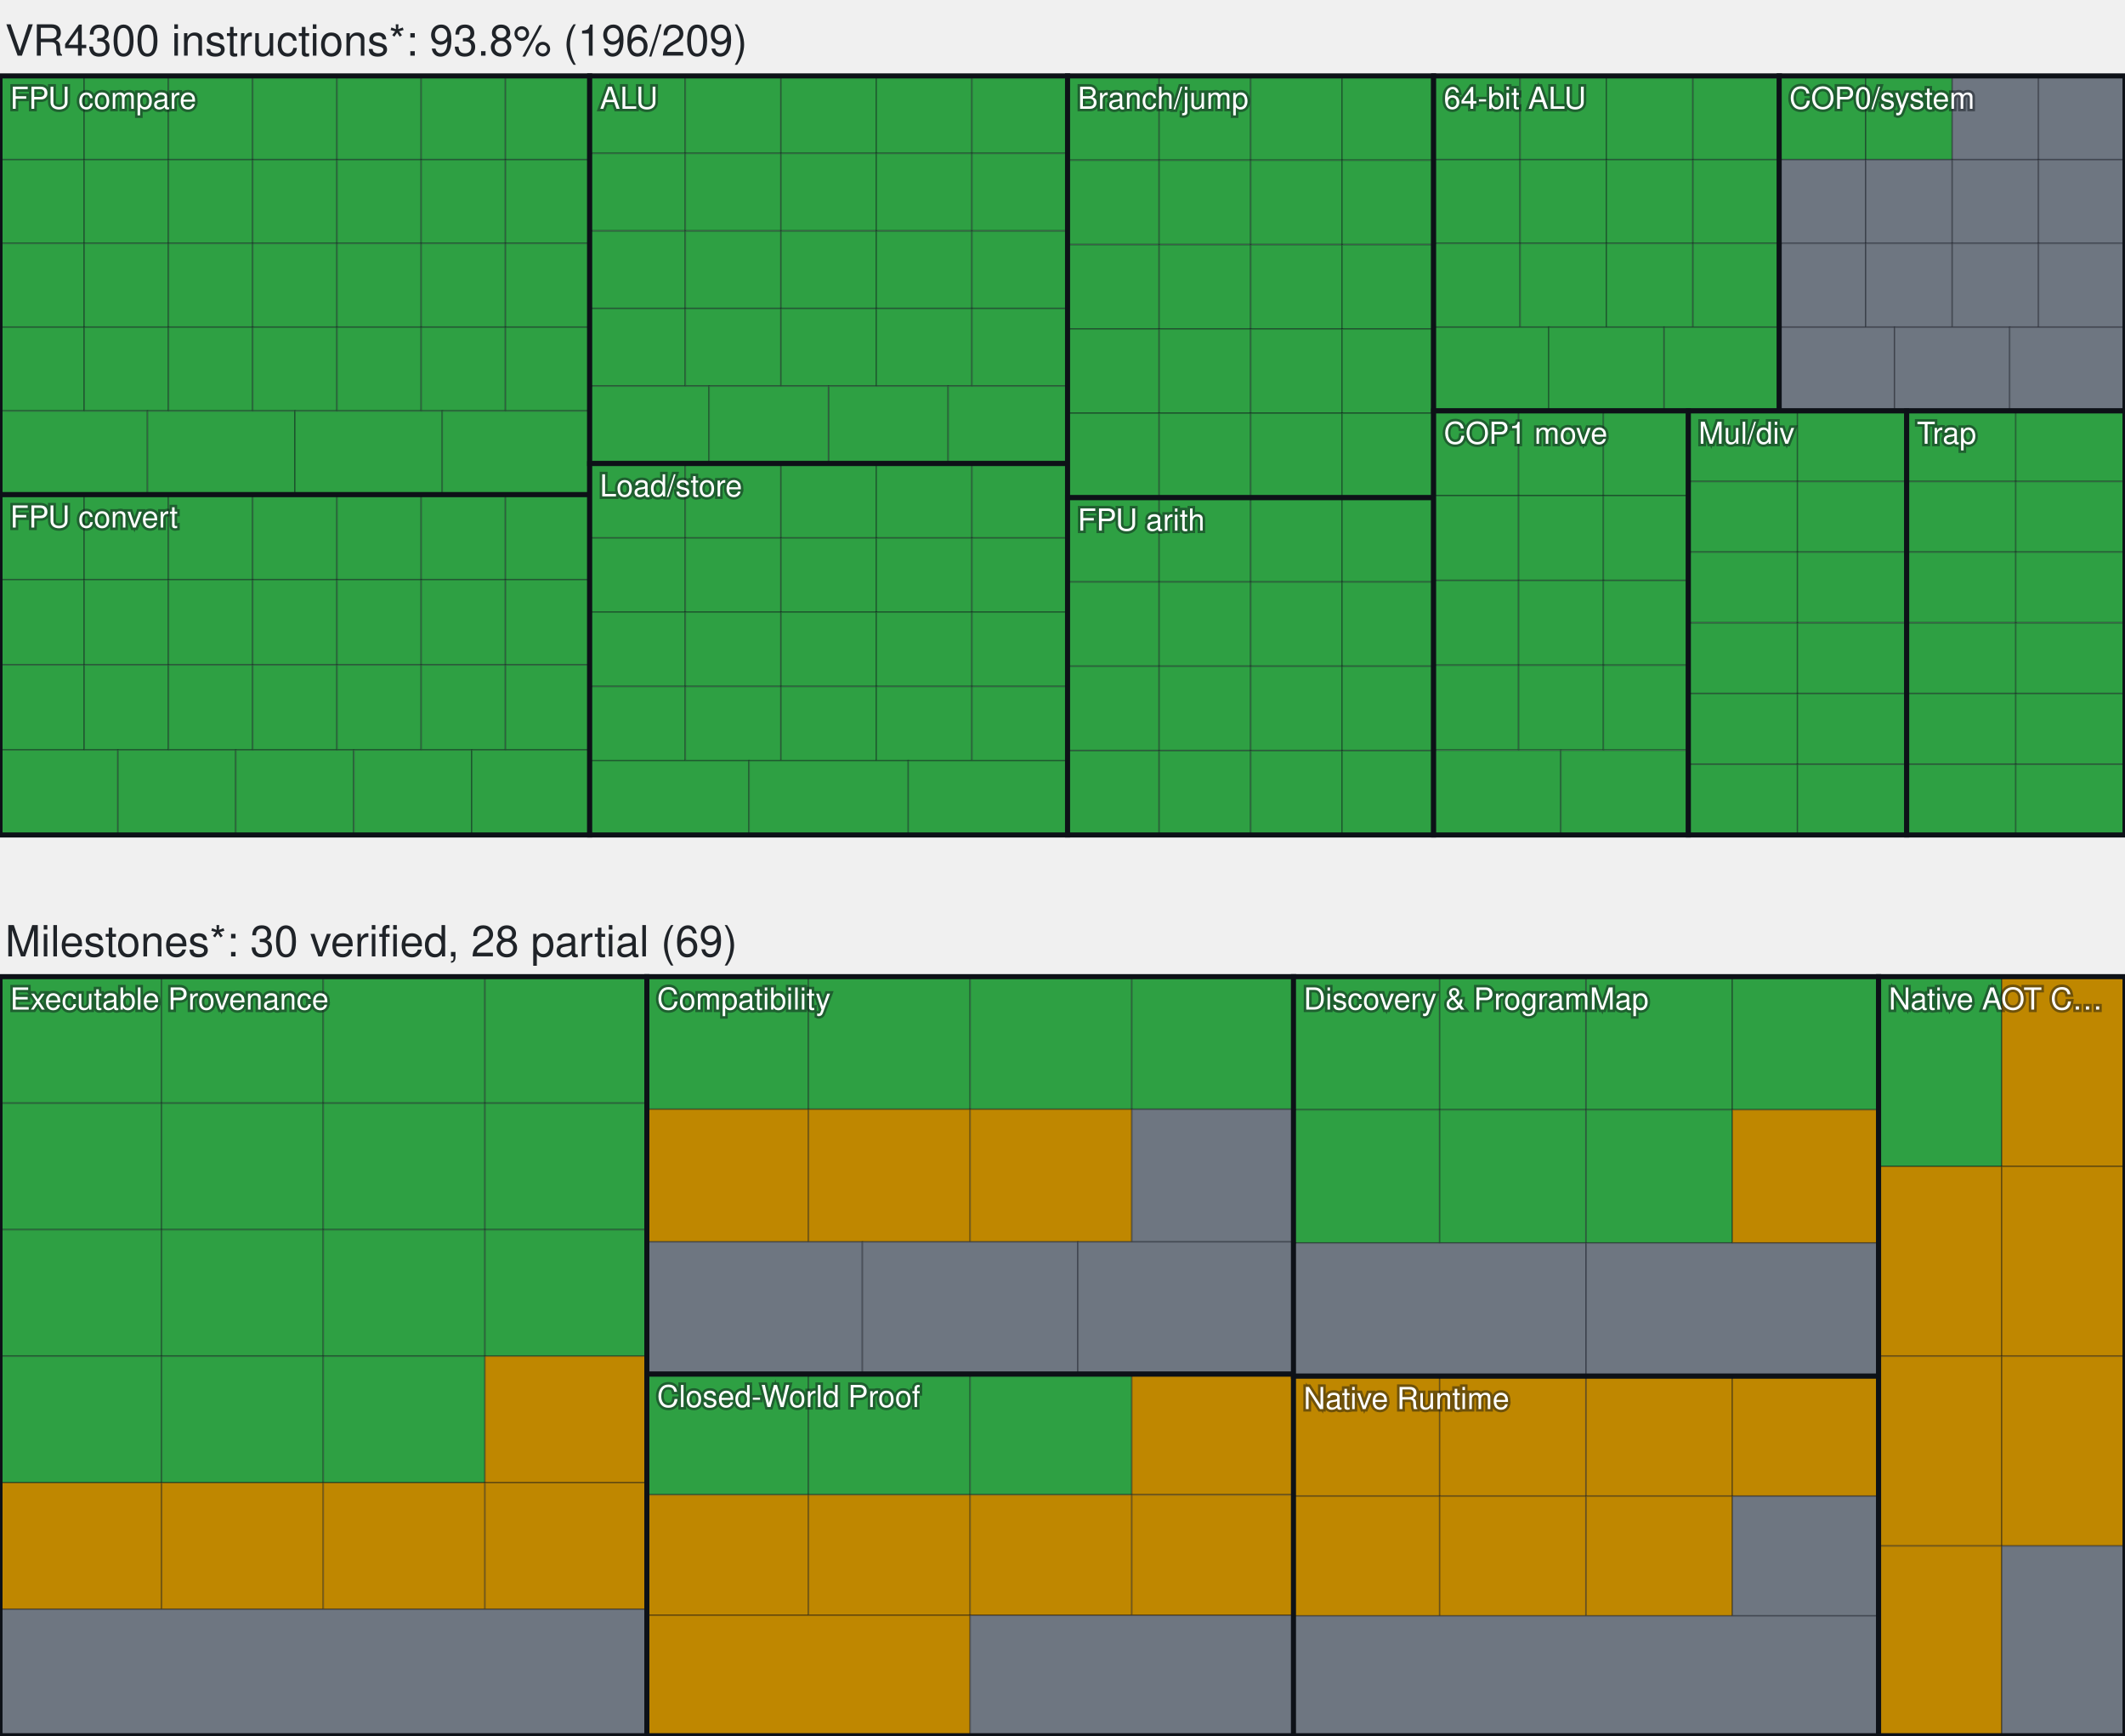
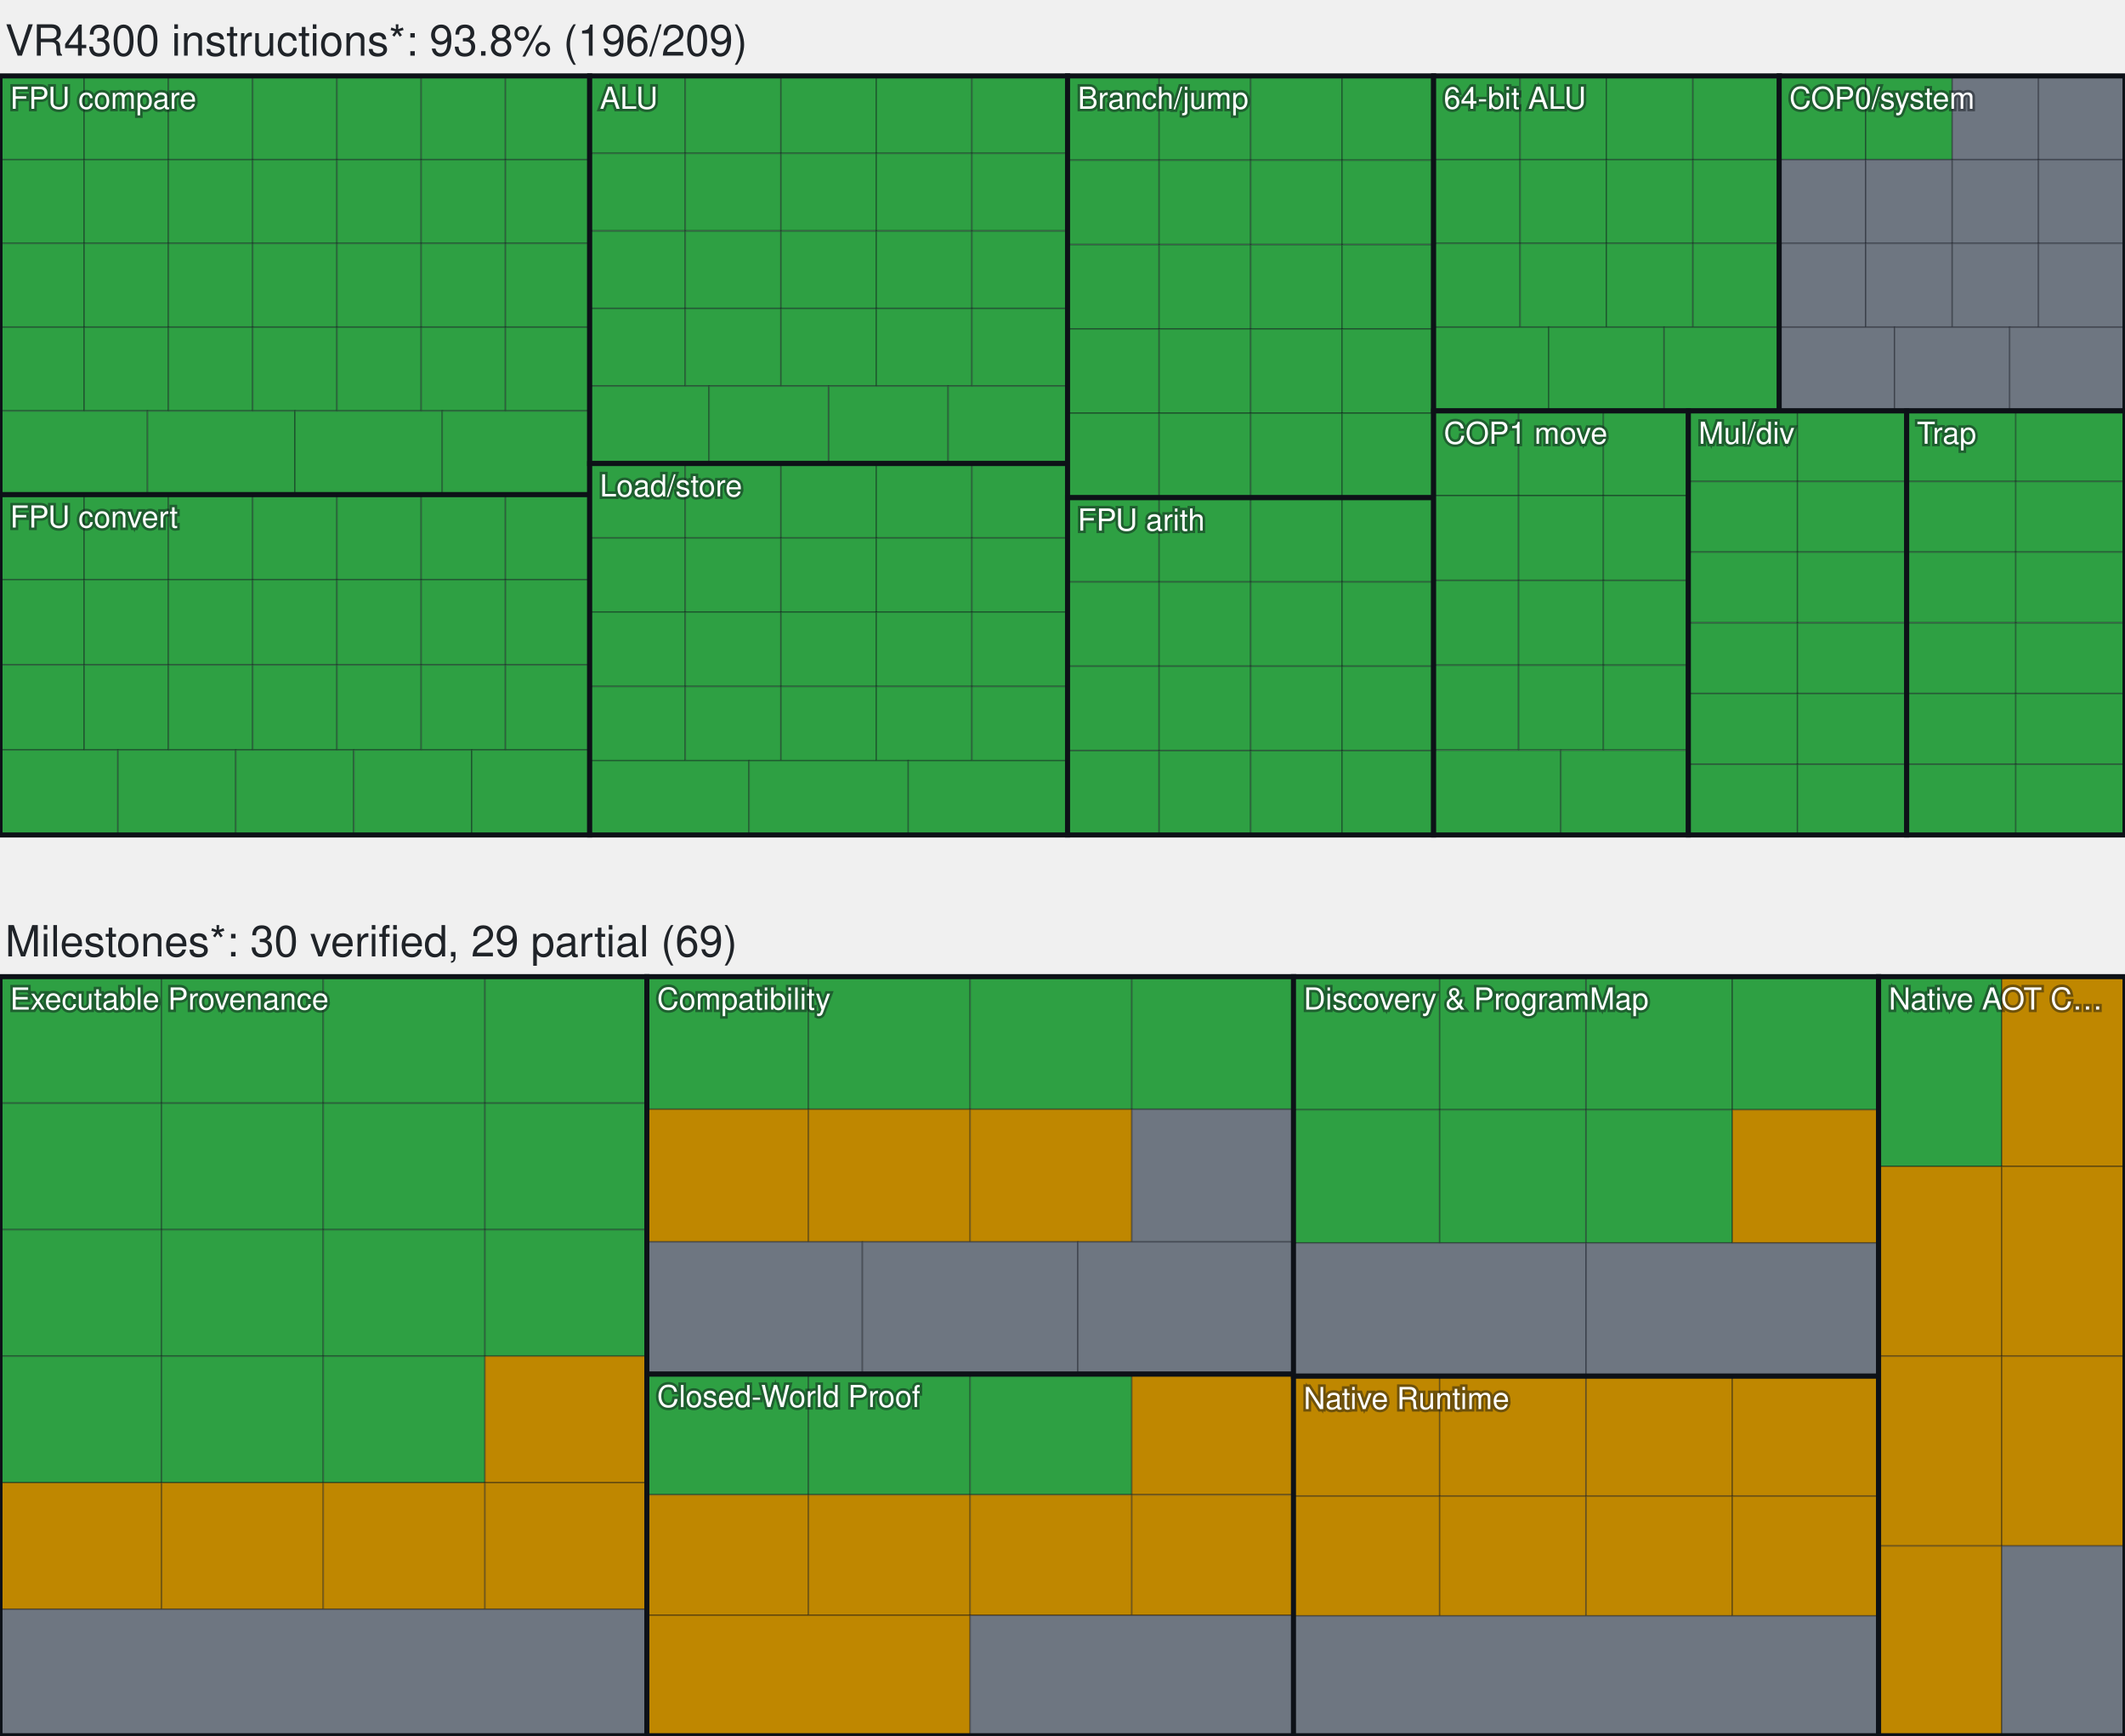
<svg xmlns="http://www.w3.org/2000/svg" viewBox="0 0 840 686" width="840" height="686" role="img" aria-label="Plaid coverage maps">
  <style>text{font-family:-apple-system,"Segoe UI",Helvetica,Arial,sans-serif}.title{font-size:17px;fill:#1f2328}.cell{font-size:12px;fill:#fff;paint-order:stroke;stroke:#0d1117;stroke-width:2px;stroke-opacity:.45}@media (prefers-color-scheme:dark){.title{fill:#e6edf3}}</style>
  <text x="2" y="22" class="title">VR4300 instructions*: 93.8% (196/209)</text>
-   <text x="2" y="378" class="title">Milestones*: 30 verified, 28 partial (69)</text>
+   <text x="2" y="378" class="title">Milestones*: 30 verified, 29 partial (69)</text>
  <rect x="0.0" y="30.0" width="33.3" height="33.1" fill="#2ea043" stroke="#0d1117" stroke-opacity="0.35" stroke-width="0.6" />
  <rect x="33.3" y="30.0" width="33.3" height="33.1" fill="#2ea043" stroke="#0d1117" stroke-opacity="0.35" stroke-width="0.6" />
  <rect x="66.6" y="30.0" width="33.3" height="33.1" fill="#2ea043" stroke="#0d1117" stroke-opacity="0.35" stroke-width="0.6" />
  <rect x="99.9" y="30.0" width="33.3" height="33.1" fill="#2ea043" stroke="#0d1117" stroke-opacity="0.35" stroke-width="0.6" />
  <rect x="133.2" y="30.0" width="33.3" height="33.1" fill="#2ea043" stroke="#0d1117" stroke-opacity="0.35" stroke-width="0.6" />
  <rect x="166.5" y="30.0" width="33.3" height="33.1" fill="#2ea043" stroke="#0d1117" stroke-opacity="0.35" stroke-width="0.6" />
  <rect x="199.8" y="30.0" width="33.3" height="33.1" fill="#2ea043" stroke="#0d1117" stroke-opacity="0.35" stroke-width="0.6" />
  <rect x="0.0" y="63.1" width="33.3" height="33.1" fill="#2ea043" stroke="#0d1117" stroke-opacity="0.35" stroke-width="0.6" />
  <rect x="33.3" y="63.1" width="33.3" height="33.1" fill="#2ea043" stroke="#0d1117" stroke-opacity="0.35" stroke-width="0.6" />
  <rect x="66.6" y="63.1" width="33.3" height="33.1" fill="#2ea043" stroke="#0d1117" stroke-opacity="0.35" stroke-width="0.6" />
  <rect x="99.9" y="63.1" width="33.3" height="33.1" fill="#2ea043" stroke="#0d1117" stroke-opacity="0.35" stroke-width="0.6" />
  <rect x="133.2" y="63.1" width="33.3" height="33.1" fill="#2ea043" stroke="#0d1117" stroke-opacity="0.35" stroke-width="0.6" />
  <rect x="166.5" y="63.1" width="33.3" height="33.1" fill="#2ea043" stroke="#0d1117" stroke-opacity="0.35" stroke-width="0.6" />
  <rect x="199.8" y="63.1" width="33.3" height="33.1" fill="#2ea043" stroke="#0d1117" stroke-opacity="0.35" stroke-width="0.6" />
  <rect x="0.0" y="96.2" width="33.3" height="33.1" fill="#2ea043" stroke="#0d1117" stroke-opacity="0.35" stroke-width="0.6" />
  <rect x="33.3" y="96.2" width="33.3" height="33.1" fill="#2ea043" stroke="#0d1117" stroke-opacity="0.35" stroke-width="0.6" />
  <rect x="66.6" y="96.2" width="33.3" height="33.1" fill="#2ea043" stroke="#0d1117" stroke-opacity="0.35" stroke-width="0.6" />
  <rect x="99.9" y="96.2" width="33.3" height="33.1" fill="#2ea043" stroke="#0d1117" stroke-opacity="0.35" stroke-width="0.6" />
  <rect x="133.2" y="96.2" width="33.3" height="33.1" fill="#2ea043" stroke="#0d1117" stroke-opacity="0.35" stroke-width="0.6" />
  <rect x="166.5" y="96.2" width="33.3" height="33.1" fill="#2ea043" stroke="#0d1117" stroke-opacity="0.35" stroke-width="0.6" />
  <rect x="199.8" y="96.2" width="33.3" height="33.1" fill="#2ea043" stroke="#0d1117" stroke-opacity="0.35" stroke-width="0.6" />
  <rect x="0.0" y="129.3" width="33.3" height="33.1" fill="#2ea043" stroke="#0d1117" stroke-opacity="0.35" stroke-width="0.6" />
  <rect x="33.3" y="129.3" width="33.3" height="33.1" fill="#2ea043" stroke="#0d1117" stroke-opacity="0.35" stroke-width="0.6" />
  <rect x="66.6" y="129.3" width="33.3" height="33.1" fill="#2ea043" stroke="#0d1117" stroke-opacity="0.35" stroke-width="0.6" />
  <rect x="99.9" y="129.3" width="33.3" height="33.1" fill="#2ea043" stroke="#0d1117" stroke-opacity="0.35" stroke-width="0.6" />
  <rect x="133.2" y="129.3" width="33.3" height="33.1" fill="#2ea043" stroke="#0d1117" stroke-opacity="0.35" stroke-width="0.6" />
  <rect x="166.5" y="129.3" width="33.3" height="33.1" fill="#2ea043" stroke="#0d1117" stroke-opacity="0.35" stroke-width="0.6" />
  <rect x="199.8" y="129.3" width="33.3" height="33.1" fill="#2ea043" stroke="#0d1117" stroke-opacity="0.35" stroke-width="0.6" />
  <rect x="0.0" y="162.4" width="58.3" height="33.1" fill="#2ea043" stroke="#0d1117" stroke-opacity="0.35" stroke-width="0.6" />
  <rect x="58.3" y="162.4" width="58.3" height="33.1" fill="#2ea043" stroke="#0d1117" stroke-opacity="0.35" stroke-width="0.6" />
  <rect x="116.6" y="162.4" width="58.3" height="33.1" fill="#2ea043" stroke="#0d1117" stroke-opacity="0.35" stroke-width="0.6" />
  <rect x="174.8" y="162.4" width="58.3" height="33.1" fill="#2ea043" stroke="#0d1117" stroke-opacity="0.35" stroke-width="0.6" />
  <rect x="0.0" y="30.0" width="233.1" height="165.5" fill="none" stroke="#0d1117" stroke-width="2" />
  <text x="4.0" y="43.0" class="cell">FPU compare</text>
  <rect x="0.0" y="195.5" width="33.3" height="33.6" fill="#2ea043" stroke="#0d1117" stroke-opacity="0.35" stroke-width="0.6" />
  <rect x="33.3" y="195.5" width="33.3" height="33.6" fill="#2ea043" stroke="#0d1117" stroke-opacity="0.35" stroke-width="0.6" />
  <rect x="66.6" y="195.5" width="33.3" height="33.6" fill="#2ea043" stroke="#0d1117" stroke-opacity="0.35" stroke-width="0.6" />
  <rect x="99.9" y="195.5" width="33.3" height="33.6" fill="#2ea043" stroke="#0d1117" stroke-opacity="0.35" stroke-width="0.6" />
  <rect x="133.2" y="195.5" width="33.3" height="33.6" fill="#2ea043" stroke="#0d1117" stroke-opacity="0.35" stroke-width="0.6" />
  <rect x="166.5" y="195.5" width="33.3" height="33.6" fill="#2ea043" stroke="#0d1117" stroke-opacity="0.35" stroke-width="0.6" />
  <rect x="199.8" y="195.5" width="33.3" height="33.6" fill="#2ea043" stroke="#0d1117" stroke-opacity="0.35" stroke-width="0.6" />
  <rect x="0.0" y="229.1" width="33.3" height="33.6" fill="#2ea043" stroke="#0d1117" stroke-opacity="0.35" stroke-width="0.6" />
  <rect x="33.3" y="229.1" width="33.3" height="33.6" fill="#2ea043" stroke="#0d1117" stroke-opacity="0.35" stroke-width="0.6" />
  <rect x="66.6" y="229.1" width="33.3" height="33.6" fill="#2ea043" stroke="#0d1117" stroke-opacity="0.35" stroke-width="0.6" />
  <rect x="99.9" y="229.1" width="33.3" height="33.6" fill="#2ea043" stroke="#0d1117" stroke-opacity="0.35" stroke-width="0.6" />
  <rect x="133.2" y="229.1" width="33.3" height="33.6" fill="#2ea043" stroke="#0d1117" stroke-opacity="0.35" stroke-width="0.6" />
  <rect x="166.5" y="229.1" width="33.3" height="33.6" fill="#2ea043" stroke="#0d1117" stroke-opacity="0.35" stroke-width="0.6" />
  <rect x="199.8" y="229.1" width="33.3" height="33.6" fill="#2ea043" stroke="#0d1117" stroke-opacity="0.35" stroke-width="0.6" />
  <rect x="0.0" y="262.8" width="33.3" height="33.6" fill="#2ea043" stroke="#0d1117" stroke-opacity="0.35" stroke-width="0.6" />
  <rect x="33.3" y="262.8" width="33.3" height="33.6" fill="#2ea043" stroke="#0d1117" stroke-opacity="0.35" stroke-width="0.6" />
  <rect x="66.6" y="262.8" width="33.3" height="33.6" fill="#2ea043" stroke="#0d1117" stroke-opacity="0.35" stroke-width="0.6" />
  <rect x="99.9" y="262.8" width="33.3" height="33.6" fill="#2ea043" stroke="#0d1117" stroke-opacity="0.35" stroke-width="0.6" />
  <rect x="133.2" y="262.8" width="33.3" height="33.6" fill="#2ea043" stroke="#0d1117" stroke-opacity="0.35" stroke-width="0.6" />
  <rect x="166.5" y="262.8" width="33.3" height="33.6" fill="#2ea043" stroke="#0d1117" stroke-opacity="0.35" stroke-width="0.6" />
  <rect x="199.8" y="262.8" width="33.3" height="33.6" fill="#2ea043" stroke="#0d1117" stroke-opacity="0.35" stroke-width="0.6" />
  <rect x="0.0" y="296.4" width="46.6" height="33.6" fill="#2ea043" stroke="#0d1117" stroke-opacity="0.35" stroke-width="0.6" />
  <rect x="46.6" y="296.4" width="46.6" height="33.6" fill="#2ea043" stroke="#0d1117" stroke-opacity="0.35" stroke-width="0.6" />
  <rect x="93.2" y="296.4" width="46.6" height="33.6" fill="#2ea043" stroke="#0d1117" stroke-opacity="0.35" stroke-width="0.6" />
  <rect x="139.9" y="296.4" width="46.6" height="33.6" fill="#2ea043" stroke="#0d1117" stroke-opacity="0.35" stroke-width="0.6" />
  <rect x="186.5" y="296.4" width="46.6" height="33.6" fill="#2ea043" stroke="#0d1117" stroke-opacity="0.35" stroke-width="0.6" />
  <rect x="0.0" y="195.5" width="233.1" height="134.5" fill="none" stroke="#0d1117" stroke-width="2" />
  <text x="4.0" y="208.5" class="cell">FPU convert</text>
  <rect x="233.1" y="30.0" width="37.8" height="30.6" fill="#2ea043" stroke="#0d1117" stroke-opacity="0.35" stroke-width="0.6" />
  <rect x="270.9" y="30.0" width="37.8" height="30.6" fill="#2ea043" stroke="#0d1117" stroke-opacity="0.35" stroke-width="0.6" />
  <rect x="308.7" y="30.0" width="37.8" height="30.6" fill="#2ea043" stroke="#0d1117" stroke-opacity="0.35" stroke-width="0.6" />
  <rect x="346.4" y="30.0" width="37.8" height="30.6" fill="#2ea043" stroke="#0d1117" stroke-opacity="0.35" stroke-width="0.6" />
  <rect x="384.2" y="30.0" width="37.8" height="30.6" fill="#2ea043" stroke="#0d1117" stroke-opacity="0.35" stroke-width="0.6" />
  <rect x="233.1" y="60.6" width="37.8" height="30.6" fill="#2ea043" stroke="#0d1117" stroke-opacity="0.35" stroke-width="0.6" />
  <rect x="270.9" y="60.6" width="37.8" height="30.6" fill="#2ea043" stroke="#0d1117" stroke-opacity="0.35" stroke-width="0.6" />
  <rect x="308.7" y="60.6" width="37.8" height="30.6" fill="#2ea043" stroke="#0d1117" stroke-opacity="0.35" stroke-width="0.6" />
  <rect x="346.4" y="60.6" width="37.8" height="30.6" fill="#2ea043" stroke="#0d1117" stroke-opacity="0.35" stroke-width="0.6" />
  <rect x="384.2" y="60.6" width="37.8" height="30.6" fill="#2ea043" stroke="#0d1117" stroke-opacity="0.35" stroke-width="0.6" />
  <rect x="233.1" y="91.3" width="37.8" height="30.6" fill="#2ea043" stroke="#0d1117" stroke-opacity="0.35" stroke-width="0.6" />
  <rect x="270.9" y="91.3" width="37.8" height="30.6" fill="#2ea043" stroke="#0d1117" stroke-opacity="0.35" stroke-width="0.6" />
  <rect x="308.7" y="91.3" width="37.8" height="30.6" fill="#2ea043" stroke="#0d1117" stroke-opacity="0.35" stroke-width="0.6" />
  <rect x="346.4" y="91.3" width="37.8" height="30.6" fill="#2ea043" stroke="#0d1117" stroke-opacity="0.35" stroke-width="0.6" />
  <rect x="384.2" y="91.3" width="37.8" height="30.6" fill="#2ea043" stroke="#0d1117" stroke-opacity="0.35" stroke-width="0.6" />
  <rect x="233.1" y="121.9" width="37.8" height="30.6" fill="#2ea043" stroke="#0d1117" stroke-opacity="0.35" stroke-width="0.6" />
  <rect x="270.9" y="121.9" width="37.8" height="30.6" fill="#2ea043" stroke="#0d1117" stroke-opacity="0.35" stroke-width="0.6" />
  <rect x="308.7" y="121.9" width="37.8" height="30.6" fill="#2ea043" stroke="#0d1117" stroke-opacity="0.35" stroke-width="0.6" />
  <rect x="346.4" y="121.9" width="37.8" height="30.6" fill="#2ea043" stroke="#0d1117" stroke-opacity="0.35" stroke-width="0.6" />
  <rect x="384.2" y="121.9" width="37.8" height="30.6" fill="#2ea043" stroke="#0d1117" stroke-opacity="0.35" stroke-width="0.6" />
  <rect x="233.1" y="152.6" width="47.2" height="30.6" fill="#2ea043" stroke="#0d1117" stroke-opacity="0.35" stroke-width="0.6" />
  <rect x="280.3" y="152.6" width="47.2" height="30.6" fill="#2ea043" stroke="#0d1117" stroke-opacity="0.35" stroke-width="0.6" />
  <rect x="327.6" y="152.6" width="47.2" height="30.6" fill="#2ea043" stroke="#0d1117" stroke-opacity="0.35" stroke-width="0.6" />
  <rect x="374.8" y="152.6" width="47.2" height="30.6" fill="#2ea043" stroke="#0d1117" stroke-opacity="0.35" stroke-width="0.6" />
  <rect x="233.1" y="30.0" width="188.9" height="153.2" fill="none" stroke="#0d1117" stroke-width="2" />
  <text x="237.1" y="43.0" class="cell">ALU</text>
  <rect x="233.1" y="183.2" width="37.8" height="29.4" fill="#2ea043" stroke="#0d1117" stroke-opacity="0.35" stroke-width="0.6" />
  <rect x="270.9" y="183.2" width="37.8" height="29.4" fill="#2ea043" stroke="#0d1117" stroke-opacity="0.35" stroke-width="0.6" />
  <rect x="308.7" y="183.2" width="37.8" height="29.4" fill="#2ea043" stroke="#0d1117" stroke-opacity="0.35" stroke-width="0.6" />
  <rect x="346.4" y="183.2" width="37.8" height="29.4" fill="#2ea043" stroke="#0d1117" stroke-opacity="0.35" stroke-width="0.6" />
  <rect x="384.2" y="183.2" width="37.8" height="29.4" fill="#2ea043" stroke="#0d1117" stroke-opacity="0.35" stroke-width="0.6" />
  <rect x="233.1" y="212.6" width="37.8" height="29.4" fill="#2ea043" stroke="#0d1117" stroke-opacity="0.35" stroke-width="0.6" />
  <rect x="270.9" y="212.6" width="37.8" height="29.4" fill="#2ea043" stroke="#0d1117" stroke-opacity="0.35" stroke-width="0.6" />
  <rect x="308.7" y="212.6" width="37.8" height="29.4" fill="#2ea043" stroke="#0d1117" stroke-opacity="0.35" stroke-width="0.6" />
  <rect x="346.4" y="212.6" width="37.8" height="29.4" fill="#2ea043" stroke="#0d1117" stroke-opacity="0.35" stroke-width="0.6" />
  <rect x="384.2" y="212.6" width="37.8" height="29.4" fill="#2ea043" stroke="#0d1117" stroke-opacity="0.35" stroke-width="0.6" />
  <rect x="233.1" y="241.9" width="37.8" height="29.4" fill="#2ea043" stroke="#0d1117" stroke-opacity="0.35" stroke-width="0.6" />
  <rect x="270.9" y="241.9" width="37.8" height="29.4" fill="#2ea043" stroke="#0d1117" stroke-opacity="0.35" stroke-width="0.6" />
  <rect x="308.7" y="241.9" width="37.8" height="29.4" fill="#2ea043" stroke="#0d1117" stroke-opacity="0.35" stroke-width="0.6" />
  <rect x="346.4" y="241.9" width="37.8" height="29.4" fill="#2ea043" stroke="#0d1117" stroke-opacity="0.35" stroke-width="0.6" />
  <rect x="384.2" y="241.9" width="37.8" height="29.4" fill="#2ea043" stroke="#0d1117" stroke-opacity="0.35" stroke-width="0.6" />
  <rect x="233.1" y="271.3" width="37.8" height="29.4" fill="#2ea043" stroke="#0d1117" stroke-opacity="0.35" stroke-width="0.6" />
  <rect x="270.9" y="271.3" width="37.8" height="29.4" fill="#2ea043" stroke="#0d1117" stroke-opacity="0.35" stroke-width="0.6" />
  <rect x="308.7" y="271.3" width="37.8" height="29.4" fill="#2ea043" stroke="#0d1117" stroke-opacity="0.35" stroke-width="0.6" />
  <rect x="346.4" y="271.3" width="37.8" height="29.4" fill="#2ea043" stroke="#0d1117" stroke-opacity="0.35" stroke-width="0.6" />
  <rect x="384.2" y="271.3" width="37.8" height="29.4" fill="#2ea043" stroke="#0d1117" stroke-opacity="0.35" stroke-width="0.6" />
  <rect x="233.1" y="300.6" width="63.0" height="29.4" fill="#2ea043" stroke="#0d1117" stroke-opacity="0.35" stroke-width="0.6" />
  <rect x="296.1" y="300.6" width="63.0" height="29.4" fill="#2ea043" stroke="#0d1117" stroke-opacity="0.35" stroke-width="0.6" />
  <rect x="359.0" y="300.6" width="63.0" height="29.4" fill="#2ea043" stroke="#0d1117" stroke-opacity="0.35" stroke-width="0.6" />
  <rect x="233.1" y="183.2" width="188.9" height="146.8" fill="none" stroke="#0d1117" stroke-width="2" />
  <text x="237.1" y="196.2" class="cell">Load/store</text>
  <rect x="422.0" y="30.0" width="36.2" height="33.3" fill="#2ea043" stroke="#0d1117" stroke-opacity="0.35" stroke-width="0.6" />
  <rect x="458.2" y="30.0" width="36.2" height="33.3" fill="#2ea043" stroke="#0d1117" stroke-opacity="0.35" stroke-width="0.6" />
  <rect x="494.4" y="30.0" width="36.2" height="33.3" fill="#2ea043" stroke="#0d1117" stroke-opacity="0.35" stroke-width="0.6" />
  <rect x="530.5" y="30.0" width="36.2" height="33.3" fill="#2ea043" stroke="#0d1117" stroke-opacity="0.35" stroke-width="0.6" />
  <rect x="422.0" y="63.3" width="36.2" height="33.3" fill="#2ea043" stroke="#0d1117" stroke-opacity="0.35" stroke-width="0.6" />
  <rect x="458.2" y="63.3" width="36.2" height="33.3" fill="#2ea043" stroke="#0d1117" stroke-opacity="0.35" stroke-width="0.6" />
  <rect x="494.4" y="63.3" width="36.2" height="33.3" fill="#2ea043" stroke="#0d1117" stroke-opacity="0.35" stroke-width="0.6" />
  <rect x="530.5" y="63.3" width="36.2" height="33.3" fill="#2ea043" stroke="#0d1117" stroke-opacity="0.35" stroke-width="0.6" />
  <rect x="422.0" y="96.7" width="36.2" height="33.3" fill="#2ea043" stroke="#0d1117" stroke-opacity="0.35" stroke-width="0.6" />
  <rect x="458.2" y="96.7" width="36.2" height="33.3" fill="#2ea043" stroke="#0d1117" stroke-opacity="0.35" stroke-width="0.6" />
  <rect x="494.4" y="96.7" width="36.2" height="33.3" fill="#2ea043" stroke="#0d1117" stroke-opacity="0.35" stroke-width="0.6" />
  <rect x="530.5" y="96.7" width="36.2" height="33.3" fill="#2ea043" stroke="#0d1117" stroke-opacity="0.35" stroke-width="0.6" />
  <rect x="422.0" y="130.0" width="36.2" height="33.3" fill="#2ea043" stroke="#0d1117" stroke-opacity="0.35" stroke-width="0.6" />
  <rect x="458.2" y="130.0" width="36.2" height="33.3" fill="#2ea043" stroke="#0d1117" stroke-opacity="0.35" stroke-width="0.6" />
  <rect x="494.4" y="130.0" width="36.2" height="33.3" fill="#2ea043" stroke="#0d1117" stroke-opacity="0.35" stroke-width="0.6" />
  <rect x="530.5" y="130.0" width="36.2" height="33.3" fill="#2ea043" stroke="#0d1117" stroke-opacity="0.35" stroke-width="0.6" />
  <rect x="422.0" y="163.3" width="36.2" height="33.3" fill="#2ea043" stroke="#0d1117" stroke-opacity="0.35" stroke-width="0.6" />
  <rect x="458.2" y="163.3" width="36.2" height="33.3" fill="#2ea043" stroke="#0d1117" stroke-opacity="0.35" stroke-width="0.6" />
  <rect x="494.4" y="163.3" width="36.2" height="33.3" fill="#2ea043" stroke="#0d1117" stroke-opacity="0.35" stroke-width="0.6" />
  <rect x="530.5" y="163.3" width="36.2" height="33.3" fill="#2ea043" stroke="#0d1117" stroke-opacity="0.35" stroke-width="0.6" />
  <rect x="422.0" y="30.0" width="144.7" height="166.7" fill="none" stroke="#0d1117" stroke-width="2" />
  <text x="426.0" y="43.0" class="cell">Branch/jump</text>
  <rect x="422.0" y="196.7" width="36.2" height="33.3" fill="#2ea043" stroke="#0d1117" stroke-opacity="0.35" stroke-width="0.6" />
  <rect x="458.2" y="196.7" width="36.2" height="33.3" fill="#2ea043" stroke="#0d1117" stroke-opacity="0.35" stroke-width="0.6" />
  <rect x="494.4" y="196.7" width="36.2" height="33.3" fill="#2ea043" stroke="#0d1117" stroke-opacity="0.35" stroke-width="0.6" />
  <rect x="530.5" y="196.7" width="36.2" height="33.3" fill="#2ea043" stroke="#0d1117" stroke-opacity="0.35" stroke-width="0.6" />
  <rect x="422.0" y="230.0" width="36.2" height="33.3" fill="#2ea043" stroke="#0d1117" stroke-opacity="0.35" stroke-width="0.6" />
  <rect x="458.2" y="230.0" width="36.2" height="33.3" fill="#2ea043" stroke="#0d1117" stroke-opacity="0.35" stroke-width="0.6" />
  <rect x="494.4" y="230.0" width="36.2" height="33.3" fill="#2ea043" stroke="#0d1117" stroke-opacity="0.35" stroke-width="0.6" />
  <rect x="530.5" y="230.0" width="36.2" height="33.3" fill="#2ea043" stroke="#0d1117" stroke-opacity="0.35" stroke-width="0.6" />
  <rect x="422.0" y="263.3" width="36.2" height="33.3" fill="#2ea043" stroke="#0d1117" stroke-opacity="0.35" stroke-width="0.6" />
  <rect x="458.2" y="263.3" width="36.2" height="33.3" fill="#2ea043" stroke="#0d1117" stroke-opacity="0.35" stroke-width="0.6" />
  <rect x="494.4" y="263.3" width="36.2" height="33.3" fill="#2ea043" stroke="#0d1117" stroke-opacity="0.35" stroke-width="0.6" />
  <rect x="530.5" y="263.3" width="36.2" height="33.3" fill="#2ea043" stroke="#0d1117" stroke-opacity="0.35" stroke-width="0.6" />
  <rect x="422.0" y="296.7" width="36.2" height="33.3" fill="#2ea043" stroke="#0d1117" stroke-opacity="0.35" stroke-width="0.6" />
  <rect x="458.2" y="296.7" width="36.2" height="33.3" fill="#2ea043" stroke="#0d1117" stroke-opacity="0.35" stroke-width="0.6" />
  <rect x="494.4" y="296.7" width="36.2" height="33.3" fill="#2ea043" stroke="#0d1117" stroke-opacity="0.35" stroke-width="0.6" />
  <rect x="530.5" y="296.7" width="36.2" height="33.3" fill="#2ea043" stroke="#0d1117" stroke-opacity="0.35" stroke-width="0.6" />
  <rect x="422.0" y="196.7" width="144.7" height="133.3" fill="none" stroke="#0d1117" stroke-width="2" />
  <text x="426.0" y="209.7" class="cell">FPU arith</text>
  <rect x="566.7" y="30.0" width="34.2" height="33.1" fill="#2ea043" stroke="#0d1117" stroke-opacity="0.35" stroke-width="0.6" />
  <rect x="600.9" y="30.0" width="34.2" height="33.1" fill="#2ea043" stroke="#0d1117" stroke-opacity="0.35" stroke-width="0.6" />
  <rect x="635.0" y="30.0" width="34.2" height="33.1" fill="#2ea043" stroke="#0d1117" stroke-opacity="0.35" stroke-width="0.6" />
  <rect x="669.2" y="30.0" width="34.2" height="33.1" fill="#2ea043" stroke="#0d1117" stroke-opacity="0.35" stroke-width="0.6" />
  <rect x="566.7" y="63.1" width="34.2" height="33.1" fill="#2ea043" stroke="#0d1117" stroke-opacity="0.35" stroke-width="0.6" />
  <rect x="600.9" y="63.1" width="34.2" height="33.1" fill="#2ea043" stroke="#0d1117" stroke-opacity="0.35" stroke-width="0.6" />
  <rect x="635.0" y="63.1" width="34.2" height="33.1" fill="#2ea043" stroke="#0d1117" stroke-opacity="0.35" stroke-width="0.6" />
  <rect x="669.2" y="63.1" width="34.2" height="33.1" fill="#2ea043" stroke="#0d1117" stroke-opacity="0.35" stroke-width="0.6" />
  <rect x="566.7" y="96.2" width="34.2" height="33.1" fill="#2ea043" stroke="#0d1117" stroke-opacity="0.35" stroke-width="0.6" />
  <rect x="600.9" y="96.2" width="34.2" height="33.1" fill="#2ea043" stroke="#0d1117" stroke-opacity="0.35" stroke-width="0.6" />
  <rect x="635.0" y="96.2" width="34.2" height="33.1" fill="#2ea043" stroke="#0d1117" stroke-opacity="0.35" stroke-width="0.6" />
  <rect x="669.2" y="96.2" width="34.2" height="33.1" fill="#2ea043" stroke="#0d1117" stroke-opacity="0.35" stroke-width="0.6" />
  <rect x="566.7" y="129.3" width="45.6" height="33.1" fill="#2ea043" stroke="#0d1117" stroke-opacity="0.35" stroke-width="0.6" />
  <rect x="612.2" y="129.3" width="45.6" height="33.1" fill="#2ea043" stroke="#0d1117" stroke-opacity="0.35" stroke-width="0.6" />
  <rect x="657.8" y="129.3" width="45.6" height="33.1" fill="#2ea043" stroke="#0d1117" stroke-opacity="0.35" stroke-width="0.6" />
  <rect x="566.7" y="30.0" width="136.7" height="132.4" fill="none" stroke="#0d1117" stroke-width="2" />
  <text x="570.7" y="43.0" class="cell">64-bit ALU</text>
  <rect x="703.3" y="30.0" width="34.2" height="33.1" fill="#2ea043" stroke="#0d1117" stroke-opacity="0.35" stroke-width="0.6" />
  <rect x="737.5" y="30.0" width="34.2" height="33.1" fill="#2ea043" stroke="#0d1117" stroke-opacity="0.35" stroke-width="0.6" />
  <rect x="771.7" y="30.0" width="34.2" height="33.1" fill="#6e7681" stroke="#0d1117" stroke-opacity="0.35" stroke-width="0.6" />
  <rect x="805.8" y="30.0" width="34.2" height="33.1" fill="#6e7681" stroke="#0d1117" stroke-opacity="0.35" stroke-width="0.6" />
  <rect x="703.3" y="63.1" width="34.2" height="33.1" fill="#6e7681" stroke="#0d1117" stroke-opacity="0.35" stroke-width="0.6" />
  <rect x="737.5" y="63.1" width="34.2" height="33.1" fill="#6e7681" stroke="#0d1117" stroke-opacity="0.35" stroke-width="0.6" />
  <rect x="771.7" y="63.1" width="34.2" height="33.1" fill="#6e7681" stroke="#0d1117" stroke-opacity="0.35" stroke-width="0.6" />
  <rect x="805.8" y="63.1" width="34.2" height="33.1" fill="#6e7681" stroke="#0d1117" stroke-opacity="0.35" stroke-width="0.6" />
  <rect x="703.3" y="96.2" width="34.2" height="33.1" fill="#6e7681" stroke="#0d1117" stroke-opacity="0.35" stroke-width="0.6" />
  <rect x="737.5" y="96.2" width="34.2" height="33.1" fill="#6e7681" stroke="#0d1117" stroke-opacity="0.35" stroke-width="0.6" />
  <rect x="771.7" y="96.2" width="34.2" height="33.1" fill="#6e7681" stroke="#0d1117" stroke-opacity="0.35" stroke-width="0.6" />
  <rect x="805.8" y="96.2" width="34.2" height="33.1" fill="#6e7681" stroke="#0d1117" stroke-opacity="0.35" stroke-width="0.6" />
  <rect x="703.3" y="129.3" width="45.6" height="33.1" fill="#6e7681" stroke="#0d1117" stroke-opacity="0.35" stroke-width="0.6" />
  <rect x="748.9" y="129.3" width="45.6" height="33.1" fill="#6e7681" stroke="#0d1117" stroke-opacity="0.35" stroke-width="0.6" />
  <rect x="794.4" y="129.3" width="45.6" height="33.1" fill="#6e7681" stroke="#0d1117" stroke-opacity="0.35" stroke-width="0.6" />
  <rect x="703.3" y="30.0" width="136.7" height="132.4" fill="none" stroke="#0d1117" stroke-width="2" />
  <text x="707.3" y="43.0" class="cell">COP0/system</text>
  <rect x="566.7" y="162.4" width="33.6" height="33.5" fill="#2ea043" stroke="#0d1117" stroke-opacity="0.35" stroke-width="0.6" />
  <rect x="600.3" y="162.4" width="33.6" height="33.5" fill="#2ea043" stroke="#0d1117" stroke-opacity="0.35" stroke-width="0.6" />
  <rect x="633.8" y="162.4" width="33.6" height="33.5" fill="#2ea043" stroke="#0d1117" stroke-opacity="0.35" stroke-width="0.6" />
  <rect x="566.7" y="195.9" width="33.6" height="33.5" fill="#2ea043" stroke="#0d1117" stroke-opacity="0.35" stroke-width="0.6" />
  <rect x="600.3" y="195.9" width="33.6" height="33.5" fill="#2ea043" stroke="#0d1117" stroke-opacity="0.35" stroke-width="0.6" />
  <rect x="633.8" y="195.9" width="33.6" height="33.5" fill="#2ea043" stroke="#0d1117" stroke-opacity="0.35" stroke-width="0.6" />
  <rect x="566.7" y="229.4" width="33.6" height="33.5" fill="#2ea043" stroke="#0d1117" stroke-opacity="0.35" stroke-width="0.6" />
  <rect x="600.3" y="229.4" width="33.6" height="33.5" fill="#2ea043" stroke="#0d1117" stroke-opacity="0.35" stroke-width="0.6" />
  <rect x="633.8" y="229.4" width="33.6" height="33.5" fill="#2ea043" stroke="#0d1117" stroke-opacity="0.35" stroke-width="0.6" />
  <rect x="566.7" y="262.9" width="33.6" height="33.5" fill="#2ea043" stroke="#0d1117" stroke-opacity="0.35" stroke-width="0.6" />
  <rect x="600.3" y="262.9" width="33.6" height="33.5" fill="#2ea043" stroke="#0d1117" stroke-opacity="0.35" stroke-width="0.6" />
  <rect x="633.8" y="262.9" width="33.6" height="33.5" fill="#2ea043" stroke="#0d1117" stroke-opacity="0.35" stroke-width="0.6" />
  <rect x="566.7" y="296.5" width="50.3" height="33.5" fill="#2ea043" stroke="#0d1117" stroke-opacity="0.35" stroke-width="0.6" />
  <rect x="617.0" y="296.5" width="50.3" height="33.5" fill="#2ea043" stroke="#0d1117" stroke-opacity="0.35" stroke-width="0.6" />
  <rect x="566.7" y="162.4" width="100.7" height="167.6" fill="none" stroke="#0d1117" stroke-width="2" />
  <text x="570.7" y="175.4" class="cell">COP1 move</text>
  <rect x="667.4" y="162.4" width="43.2" height="27.9" fill="#2ea043" stroke="#0d1117" stroke-opacity="0.35" stroke-width="0.6" />
  <rect x="710.5" y="162.4" width="43.2" height="27.9" fill="#2ea043" stroke="#0d1117" stroke-opacity="0.35" stroke-width="0.6" />
  <rect x="667.4" y="190.3" width="43.2" height="27.9" fill="#2ea043" stroke="#0d1117" stroke-opacity="0.35" stroke-width="0.6" />
  <rect x="710.5" y="190.3" width="43.2" height="27.9" fill="#2ea043" stroke="#0d1117" stroke-opacity="0.35" stroke-width="0.6" />
  <rect x="667.4" y="218.2" width="43.2" height="27.9" fill="#2ea043" stroke="#0d1117" stroke-opacity="0.35" stroke-width="0.6" />
  <rect x="710.5" y="218.2" width="43.2" height="27.9" fill="#2ea043" stroke="#0d1117" stroke-opacity="0.35" stroke-width="0.6" />
  <rect x="667.4" y="246.2" width="43.2" height="27.9" fill="#2ea043" stroke="#0d1117" stroke-opacity="0.35" stroke-width="0.6" />
  <rect x="710.5" y="246.2" width="43.2" height="27.9" fill="#2ea043" stroke="#0d1117" stroke-opacity="0.35" stroke-width="0.6" />
  <rect x="667.4" y="274.1" width="43.2" height="27.9" fill="#2ea043" stroke="#0d1117" stroke-opacity="0.35" stroke-width="0.6" />
  <rect x="710.5" y="274.1" width="43.2" height="27.9" fill="#2ea043" stroke="#0d1117" stroke-opacity="0.35" stroke-width="0.6" />
  <rect x="667.4" y="302.1" width="43.2" height="27.9" fill="#2ea043" stroke="#0d1117" stroke-opacity="0.35" stroke-width="0.6" />
  <rect x="710.5" y="302.1" width="43.2" height="27.9" fill="#2ea043" stroke="#0d1117" stroke-opacity="0.35" stroke-width="0.6" />
  <rect x="667.4" y="162.4" width="86.3" height="167.6" fill="none" stroke="#0d1117" stroke-width="2" />
  <text x="671.4" y="175.4" class="cell">Mul/div</text>
  <rect x="753.7" y="162.4" width="43.2" height="27.9" fill="#2ea043" stroke="#0d1117" stroke-opacity="0.35" stroke-width="0.6" />
  <rect x="796.8" y="162.4" width="43.2" height="27.9" fill="#2ea043" stroke="#0d1117" stroke-opacity="0.35" stroke-width="0.6" />
  <rect x="753.7" y="190.3" width="43.2" height="27.9" fill="#2ea043" stroke="#0d1117" stroke-opacity="0.35" stroke-width="0.6" />
  <rect x="796.8" y="190.3" width="43.2" height="27.9" fill="#2ea043" stroke="#0d1117" stroke-opacity="0.35" stroke-width="0.6" />
  <rect x="753.7" y="218.2" width="43.2" height="27.9" fill="#2ea043" stroke="#0d1117" stroke-opacity="0.35" stroke-width="0.6" />
  <rect x="796.8" y="218.2" width="43.2" height="27.9" fill="#2ea043" stroke="#0d1117" stroke-opacity="0.35" stroke-width="0.6" />
  <rect x="753.7" y="246.2" width="43.2" height="27.9" fill="#2ea043" stroke="#0d1117" stroke-opacity="0.35" stroke-width="0.6" />
  <rect x="796.8" y="246.2" width="43.2" height="27.9" fill="#2ea043" stroke="#0d1117" stroke-opacity="0.35" stroke-width="0.6" />
  <rect x="753.7" y="274.1" width="43.2" height="27.9" fill="#2ea043" stroke="#0d1117" stroke-opacity="0.35" stroke-width="0.6" />
  <rect x="796.8" y="274.1" width="43.2" height="27.9" fill="#2ea043" stroke="#0d1117" stroke-opacity="0.35" stroke-width="0.6" />
  <rect x="753.7" y="302.1" width="43.2" height="27.9" fill="#2ea043" stroke="#0d1117" stroke-opacity="0.35" stroke-width="0.6" />
  <rect x="796.8" y="302.1" width="43.2" height="27.9" fill="#2ea043" stroke="#0d1117" stroke-opacity="0.35" stroke-width="0.6" />
  <rect x="753.7" y="162.4" width="86.3" height="167.6" fill="none" stroke="#0d1117" stroke-width="2" />
  <text x="757.7" y="175.4" class="cell">Trap</text>
  <rect x="0.0" y="386.0" width="63.9" height="50.0" fill="#2ea043" stroke="#0d1117" stroke-opacity="0.35" stroke-width="0.6" />
  <rect x="63.9" y="386.0" width="63.9" height="50.0" fill="#2ea043" stroke="#0d1117" stroke-opacity="0.35" stroke-width="0.6" />
  <rect x="127.8" y="386.0" width="63.9" height="50.0" fill="#2ea043" stroke="#0d1117" stroke-opacity="0.35" stroke-width="0.6" />
  <rect x="191.7" y="386.0" width="63.9" height="50.0" fill="#2ea043" stroke="#0d1117" stroke-opacity="0.35" stroke-width="0.6" />
  <rect x="0.0" y="436.0" width="63.9" height="50.0" fill="#2ea043" stroke="#0d1117" stroke-opacity="0.35" stroke-width="0.6" />
  <rect x="63.9" y="436.0" width="63.9" height="50.0" fill="#2ea043" stroke="#0d1117" stroke-opacity="0.35" stroke-width="0.6" />
  <rect x="127.8" y="436.0" width="63.9" height="50.0" fill="#2ea043" stroke="#0d1117" stroke-opacity="0.35" stroke-width="0.6" />
  <rect x="191.7" y="436.0" width="63.9" height="50.0" fill="#2ea043" stroke="#0d1117" stroke-opacity="0.35" stroke-width="0.6" />
  <rect x="0.0" y="486.0" width="63.9" height="50.0" fill="#2ea043" stroke="#0d1117" stroke-opacity="0.35" stroke-width="0.6" />
  <rect x="63.9" y="486.0" width="63.9" height="50.0" fill="#2ea043" stroke="#0d1117" stroke-opacity="0.35" stroke-width="0.6" />
  <rect x="127.8" y="486.0" width="63.9" height="50.0" fill="#2ea043" stroke="#0d1117" stroke-opacity="0.35" stroke-width="0.6" />
  <rect x="191.7" y="486.0" width="63.9" height="50.0" fill="#2ea043" stroke="#0d1117" stroke-opacity="0.35" stroke-width="0.6" />
  <rect x="0.0" y="536.0" width="63.9" height="50.0" fill="#2ea043" stroke="#0d1117" stroke-opacity="0.35" stroke-width="0.6" />
  <rect x="63.9" y="536.0" width="63.9" height="50.0" fill="#2ea043" stroke="#0d1117" stroke-opacity="0.35" stroke-width="0.6" />
  <rect x="127.8" y="536.0" width="63.9" height="50.0" fill="#2ea043" stroke="#0d1117" stroke-opacity="0.35" stroke-width="0.6" />
  <rect x="191.7" y="536.0" width="63.9" height="50.0" fill="#bf8700" stroke="#0d1117" stroke-opacity="0.35" stroke-width="0.6" />
  <rect x="0.0" y="586.0" width="63.9" height="50.0" fill="#bf8700" stroke="#0d1117" stroke-opacity="0.35" stroke-width="0.6" />
  <rect x="63.9" y="586.0" width="63.9" height="50.0" fill="#bf8700" stroke="#0d1117" stroke-opacity="0.35" stroke-width="0.6" />
  <rect x="127.8" y="586.0" width="63.9" height="50.0" fill="#bf8700" stroke="#0d1117" stroke-opacity="0.35" stroke-width="0.6" />
  <rect x="191.7" y="586.0" width="63.9" height="50.0" fill="#bf8700" stroke="#0d1117" stroke-opacity="0.35" stroke-width="0.6" />
  <rect x="0.0" y="636.0" width="255.7" height="50.0" fill="#6e7681" stroke="#0d1117" stroke-opacity="0.35" stroke-width="0.6" />
  <rect x="0.0" y="386.0" width="255.7" height="300.0" fill="none" stroke="#0d1117" stroke-width="2" />
  <text x="4.0" y="399.0" class="cell">Executable Provenance</text>
  <rect x="255.7" y="386.0" width="63.9" height="52.4" fill="#2ea043" stroke="#0d1117" stroke-opacity="0.35" stroke-width="0.6" />
  <rect x="319.6" y="386.0" width="63.9" height="52.4" fill="#2ea043" stroke="#0d1117" stroke-opacity="0.35" stroke-width="0.6" />
  <rect x="383.5" y="386.0" width="63.9" height="52.4" fill="#2ea043" stroke="#0d1117" stroke-opacity="0.35" stroke-width="0.6" />
  <rect x="447.4" y="386.0" width="63.9" height="52.4" fill="#2ea043" stroke="#0d1117" stroke-opacity="0.35" stroke-width="0.6" />
  <rect x="255.7" y="438.4" width="63.9" height="52.4" fill="#bf8700" stroke="#0d1117" stroke-opacity="0.35" stroke-width="0.6" />
  <rect x="319.6" y="438.4" width="63.9" height="52.4" fill="#bf8700" stroke="#0d1117" stroke-opacity="0.35" stroke-width="0.6" />
  <rect x="383.5" y="438.4" width="63.9" height="52.4" fill="#bf8700" stroke="#0d1117" stroke-opacity="0.35" stroke-width="0.6" />
  <rect x="447.4" y="438.4" width="63.9" height="52.4" fill="#6e7681" stroke="#0d1117" stroke-opacity="0.35" stroke-width="0.6" />
  <rect x="255.7" y="490.8" width="85.2" height="52.4" fill="#6e7681" stroke="#0d1117" stroke-opacity="0.35" stroke-width="0.6" />
  <rect x="340.9" y="490.8" width="85.2" height="52.4" fill="#6e7681" stroke="#0d1117" stroke-opacity="0.35" stroke-width="0.6" />
  <rect x="426.1" y="490.8" width="85.2" height="52.4" fill="#6e7681" stroke="#0d1117" stroke-opacity="0.35" stroke-width="0.6" />
  <rect x="255.7" y="386.0" width="255.7" height="157.1" fill="none" stroke="#0d1117" stroke-width="2" />
  <text x="259.7" y="399.0" class="cell">Compatibility</text>
  <rect x="255.7" y="543.1" width="63.9" height="47.6" fill="#2ea043" stroke="#0d1117" stroke-opacity="0.35" stroke-width="0.6" />
  <rect x="319.6" y="543.1" width="63.9" height="47.6" fill="#2ea043" stroke="#0d1117" stroke-opacity="0.35" stroke-width="0.6" />
  <rect x="383.5" y="543.1" width="63.9" height="47.6" fill="#2ea043" stroke="#0d1117" stroke-opacity="0.35" stroke-width="0.6" />
  <rect x="447.4" y="543.1" width="63.9" height="47.6" fill="#bf8700" stroke="#0d1117" stroke-opacity="0.35" stroke-width="0.6" />
  <rect x="255.7" y="590.8" width="63.9" height="47.6" fill="#bf8700" stroke="#0d1117" stroke-opacity="0.35" stroke-width="0.6" />
  <rect x="319.6" y="590.8" width="63.9" height="47.6" fill="#bf8700" stroke="#0d1117" stroke-opacity="0.35" stroke-width="0.6" />
  <rect x="383.5" y="590.8" width="63.9" height="47.6" fill="#bf8700" stroke="#0d1117" stroke-opacity="0.35" stroke-width="0.6" />
  <rect x="447.4" y="590.8" width="63.9" height="47.6" fill="#bf8700" stroke="#0d1117" stroke-opacity="0.35" stroke-width="0.6" />
  <rect x="255.7" y="638.4" width="127.8" height="47.6" fill="#bf8700" stroke="#0d1117" stroke-opacity="0.35" stroke-width="0.6" />
  <rect x="383.5" y="638.4" width="127.8" height="47.6" fill="#6e7681" stroke="#0d1117" stroke-opacity="0.35" stroke-width="0.6" />
  <rect x="255.7" y="543.1" width="255.7" height="142.9" fill="none" stroke="#0d1117" stroke-width="2" />
  <text x="259.7" y="556.1" class="cell">Closed-World Proof</text>
  <rect x="511.3" y="386.0" width="57.8" height="52.6" fill="#2ea043" stroke="#0d1117" stroke-opacity="0.35" stroke-width="0.6" />
  <rect x="569.1" y="386.0" width="57.8" height="52.6" fill="#2ea043" stroke="#0d1117" stroke-opacity="0.35" stroke-width="0.6" />
  <rect x="627.0" y="386.0" width="57.8" height="52.6" fill="#2ea043" stroke="#0d1117" stroke-opacity="0.35" stroke-width="0.6" />
  <rect x="684.8" y="386.0" width="57.8" height="52.6" fill="#2ea043" stroke="#0d1117" stroke-opacity="0.35" stroke-width="0.6" />
  <rect x="511.3" y="438.6" width="57.8" height="52.6" fill="#2ea043" stroke="#0d1117" stroke-opacity="0.35" stroke-width="0.6" />
  <rect x="569.1" y="438.6" width="57.8" height="52.6" fill="#2ea043" stroke="#0d1117" stroke-opacity="0.35" stroke-width="0.6" />
  <rect x="627.0" y="438.6" width="57.8" height="52.6" fill="#2ea043" stroke="#0d1117" stroke-opacity="0.35" stroke-width="0.6" />
  <rect x="684.8" y="438.6" width="57.8" height="52.6" fill="#bf8700" stroke="#0d1117" stroke-opacity="0.35" stroke-width="0.6" />
  <rect x="511.3" y="491.3" width="115.7" height="52.6" fill="#6e7681" stroke="#0d1117" stroke-opacity="0.35" stroke-width="0.6" />
  <rect x="627.0" y="491.3" width="115.7" height="52.6" fill="#6e7681" stroke="#0d1117" stroke-opacity="0.35" stroke-width="0.6" />
  <rect x="511.3" y="386.0" width="231.3" height="157.9" fill="none" stroke="#0d1117" stroke-width="2" />
  <text x="515.3" y="399.0" class="cell">Discovery &amp; ProgramMap</text>
  <rect x="511.3" y="543.9" width="57.8" height="47.4" fill="#bf8700" stroke="#0d1117" stroke-opacity="0.35" stroke-width="0.6" />
  <rect x="569.1" y="543.9" width="57.8" height="47.4" fill="#bf8700" stroke="#0d1117" stroke-opacity="0.35" stroke-width="0.6" />
  <rect x="627.0" y="543.9" width="57.8" height="47.4" fill="#bf8700" stroke="#0d1117" stroke-opacity="0.35" stroke-width="0.6" />
  <rect x="684.8" y="543.9" width="57.8" height="47.4" fill="#bf8700" stroke="#0d1117" stroke-opacity="0.35" stroke-width="0.6" />
  <rect x="511.3" y="591.3" width="57.8" height="47.4" fill="#bf8700" stroke="#0d1117" stroke-opacity="0.35" stroke-width="0.6" />
  <rect x="569.1" y="591.3" width="57.8" height="47.4" fill="#bf8700" stroke="#0d1117" stroke-opacity="0.35" stroke-width="0.6" />
  <rect x="627.0" y="591.3" width="57.8" height="47.4" fill="#bf8700" stroke="#0d1117" stroke-opacity="0.35" stroke-width="0.6" />
-   <rect x="684.8" y="591.3" width="57.8" height="47.4" fill="#6e7681" stroke="#0d1117" stroke-opacity="0.35" stroke-width="0.6" />
+   <rect x="684.8" y="591.3" width="57.8" height="47.4" fill="#bf8700" stroke="#0d1117" stroke-opacity="0.35" stroke-width="0.6" />
  <rect x="511.3" y="638.6" width="231.3" height="47.4" fill="#6e7681" stroke="#0d1117" stroke-opacity="0.35" stroke-width="0.6" />
  <rect x="511.3" y="543.9" width="231.3" height="142.1" fill="none" stroke="#0d1117" stroke-width="2" />
  <text x="515.3" y="556.9" class="cell">Native Runtime</text>
  <rect x="742.6" y="386.0" width="48.7" height="75.0" fill="#2ea043" stroke="#0d1117" stroke-opacity="0.35" stroke-width="0.6" />
  <rect x="791.3" y="386.0" width="48.7" height="75.0" fill="#bf8700" stroke="#0d1117" stroke-opacity="0.35" stroke-width="0.6" />
  <rect x="742.6" y="461.0" width="48.7" height="75.0" fill="#bf8700" stroke="#0d1117" stroke-opacity="0.35" stroke-width="0.6" />
  <rect x="791.3" y="461.0" width="48.7" height="75.0" fill="#bf8700" stroke="#0d1117" stroke-opacity="0.35" stroke-width="0.6" />
  <rect x="742.6" y="536.0" width="48.7" height="75.0" fill="#bf8700" stroke="#0d1117" stroke-opacity="0.35" stroke-width="0.6" />
  <rect x="791.3" y="536.0" width="48.7" height="75.0" fill="#bf8700" stroke="#0d1117" stroke-opacity="0.35" stroke-width="0.6" />
  <rect x="742.6" y="611.0" width="48.7" height="75.0" fill="#bf8700" stroke="#0d1117" stroke-opacity="0.35" stroke-width="0.6" />
  <rect x="791.3" y="611.0" width="48.7" height="75.0" fill="#6e7681" stroke="#0d1117" stroke-opacity="0.35" stroke-width="0.6" />
  <rect x="742.6" y="386.0" width="97.4" height="300.0" fill="none" stroke="#0d1117" stroke-width="2" />
  <text x="746.6" y="399.0" class="cell">Native AOT C…</text>
</svg>
